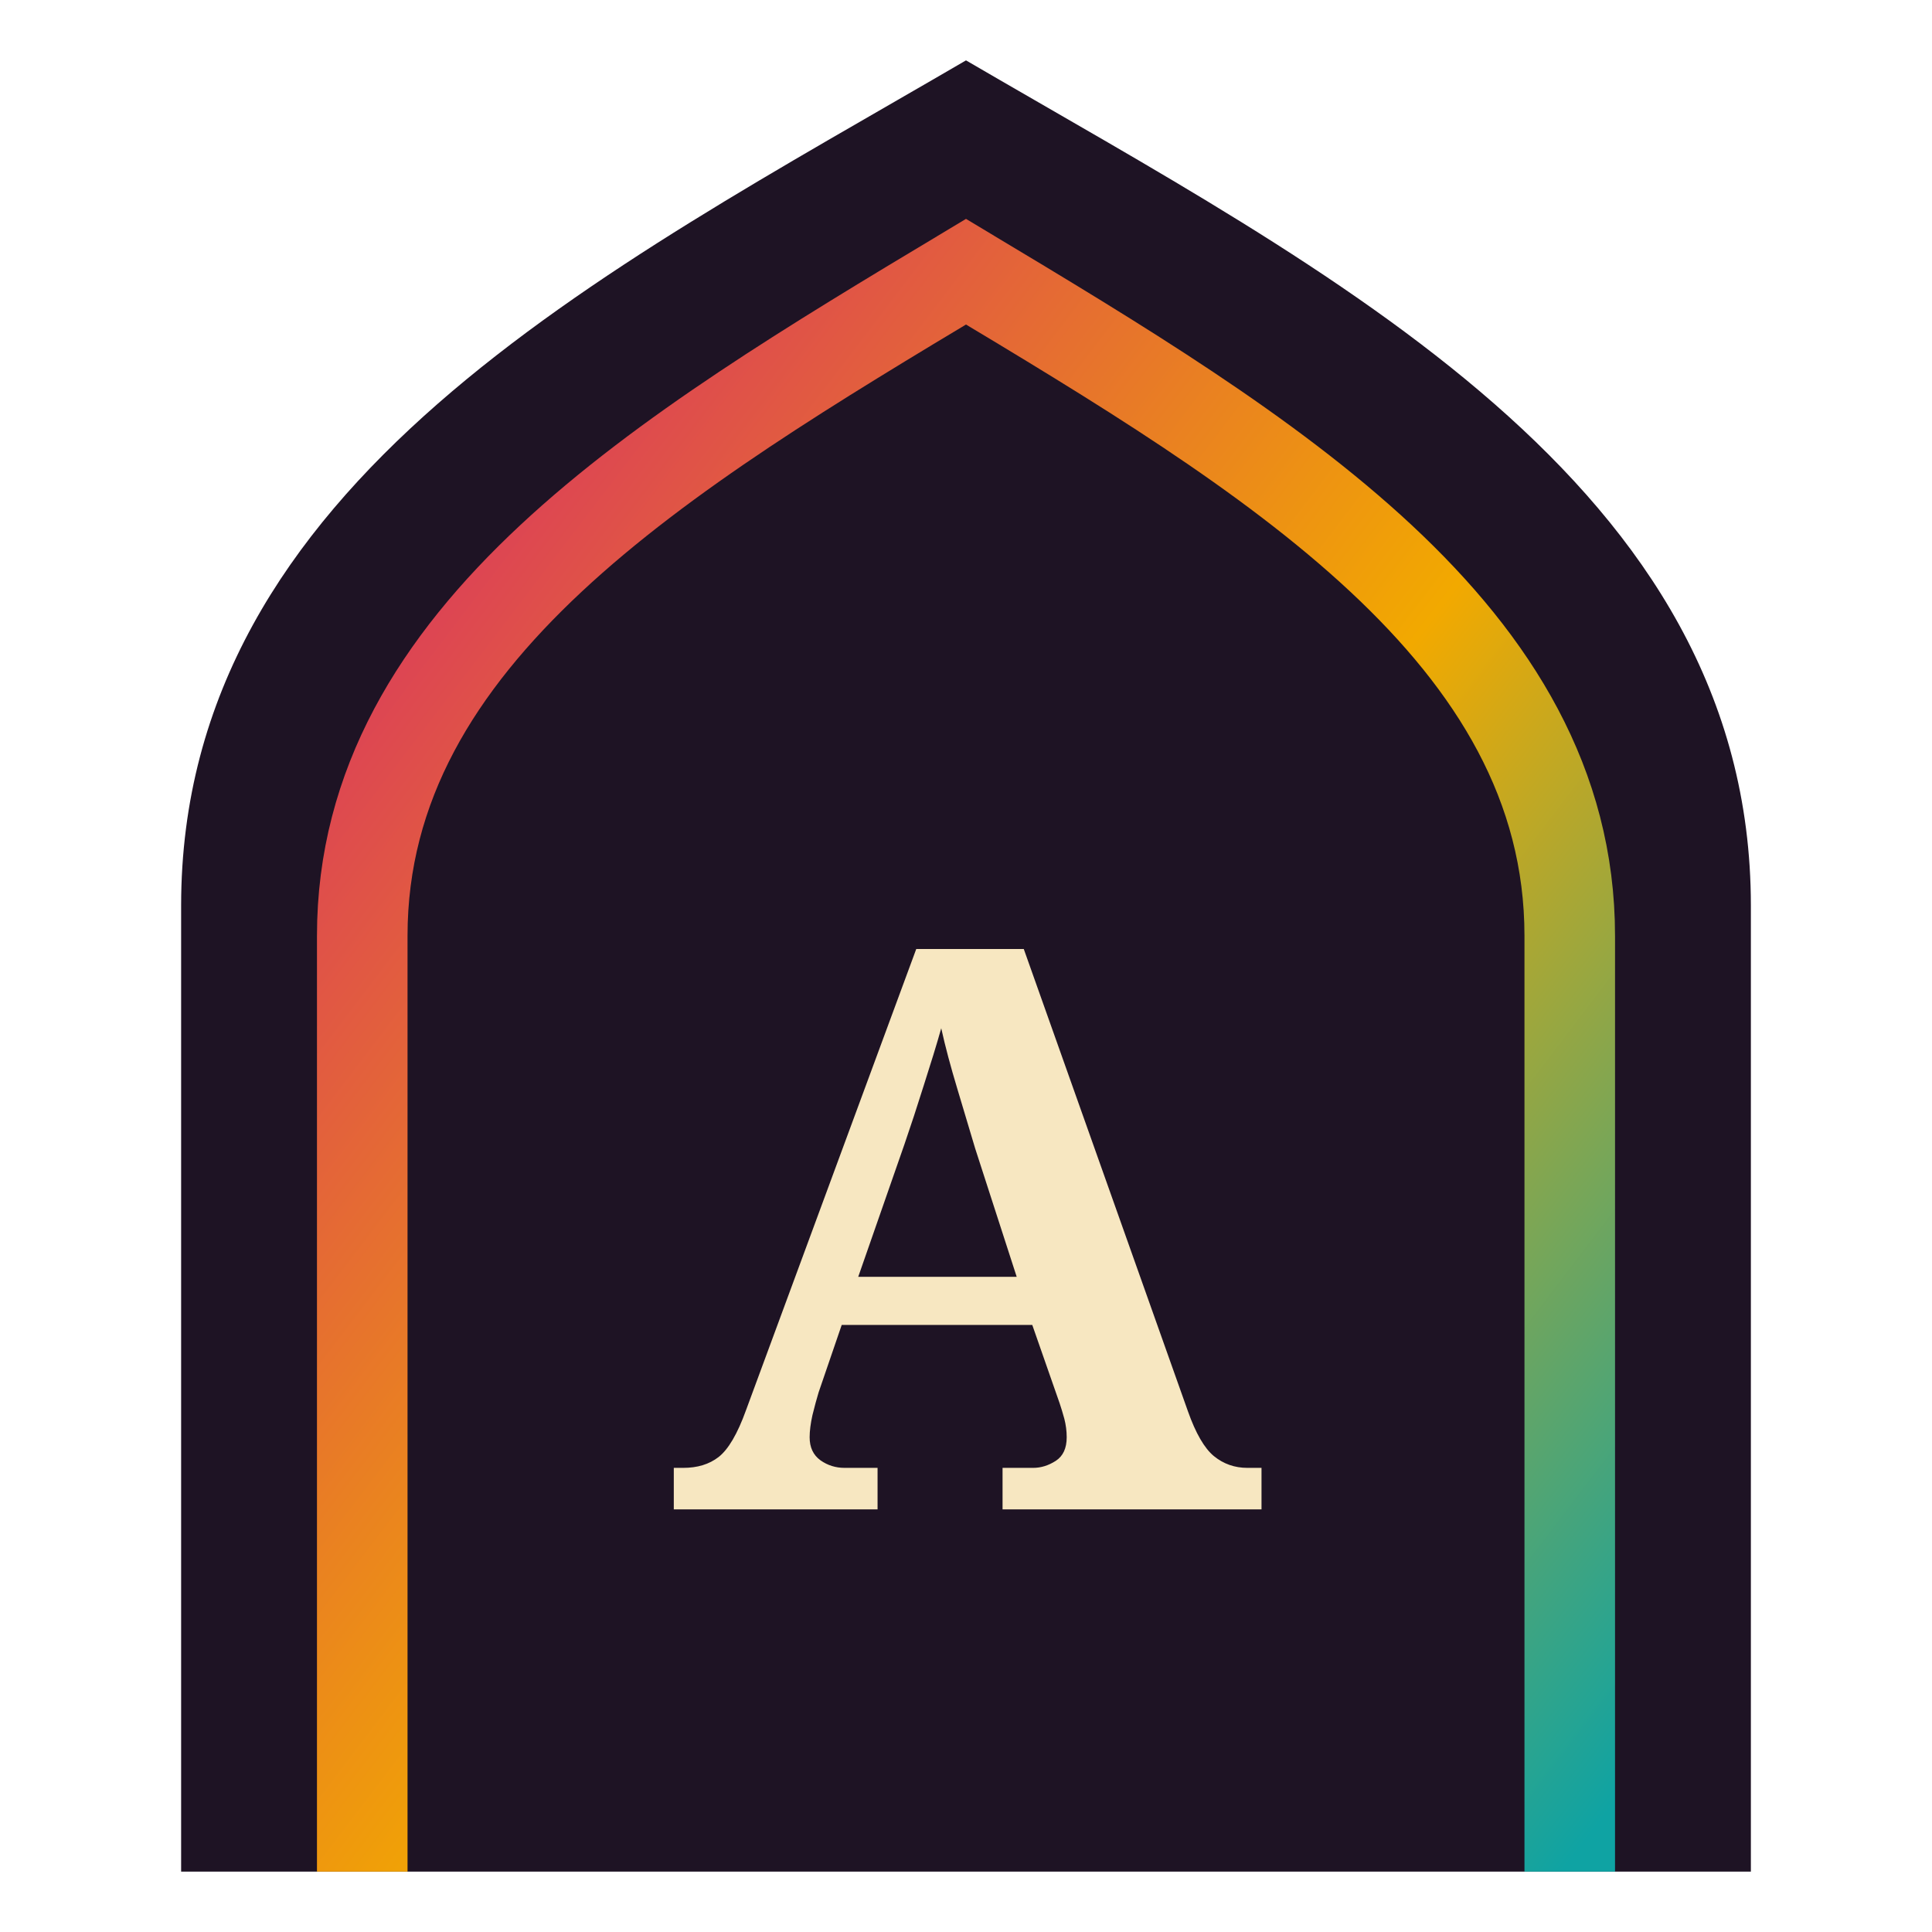
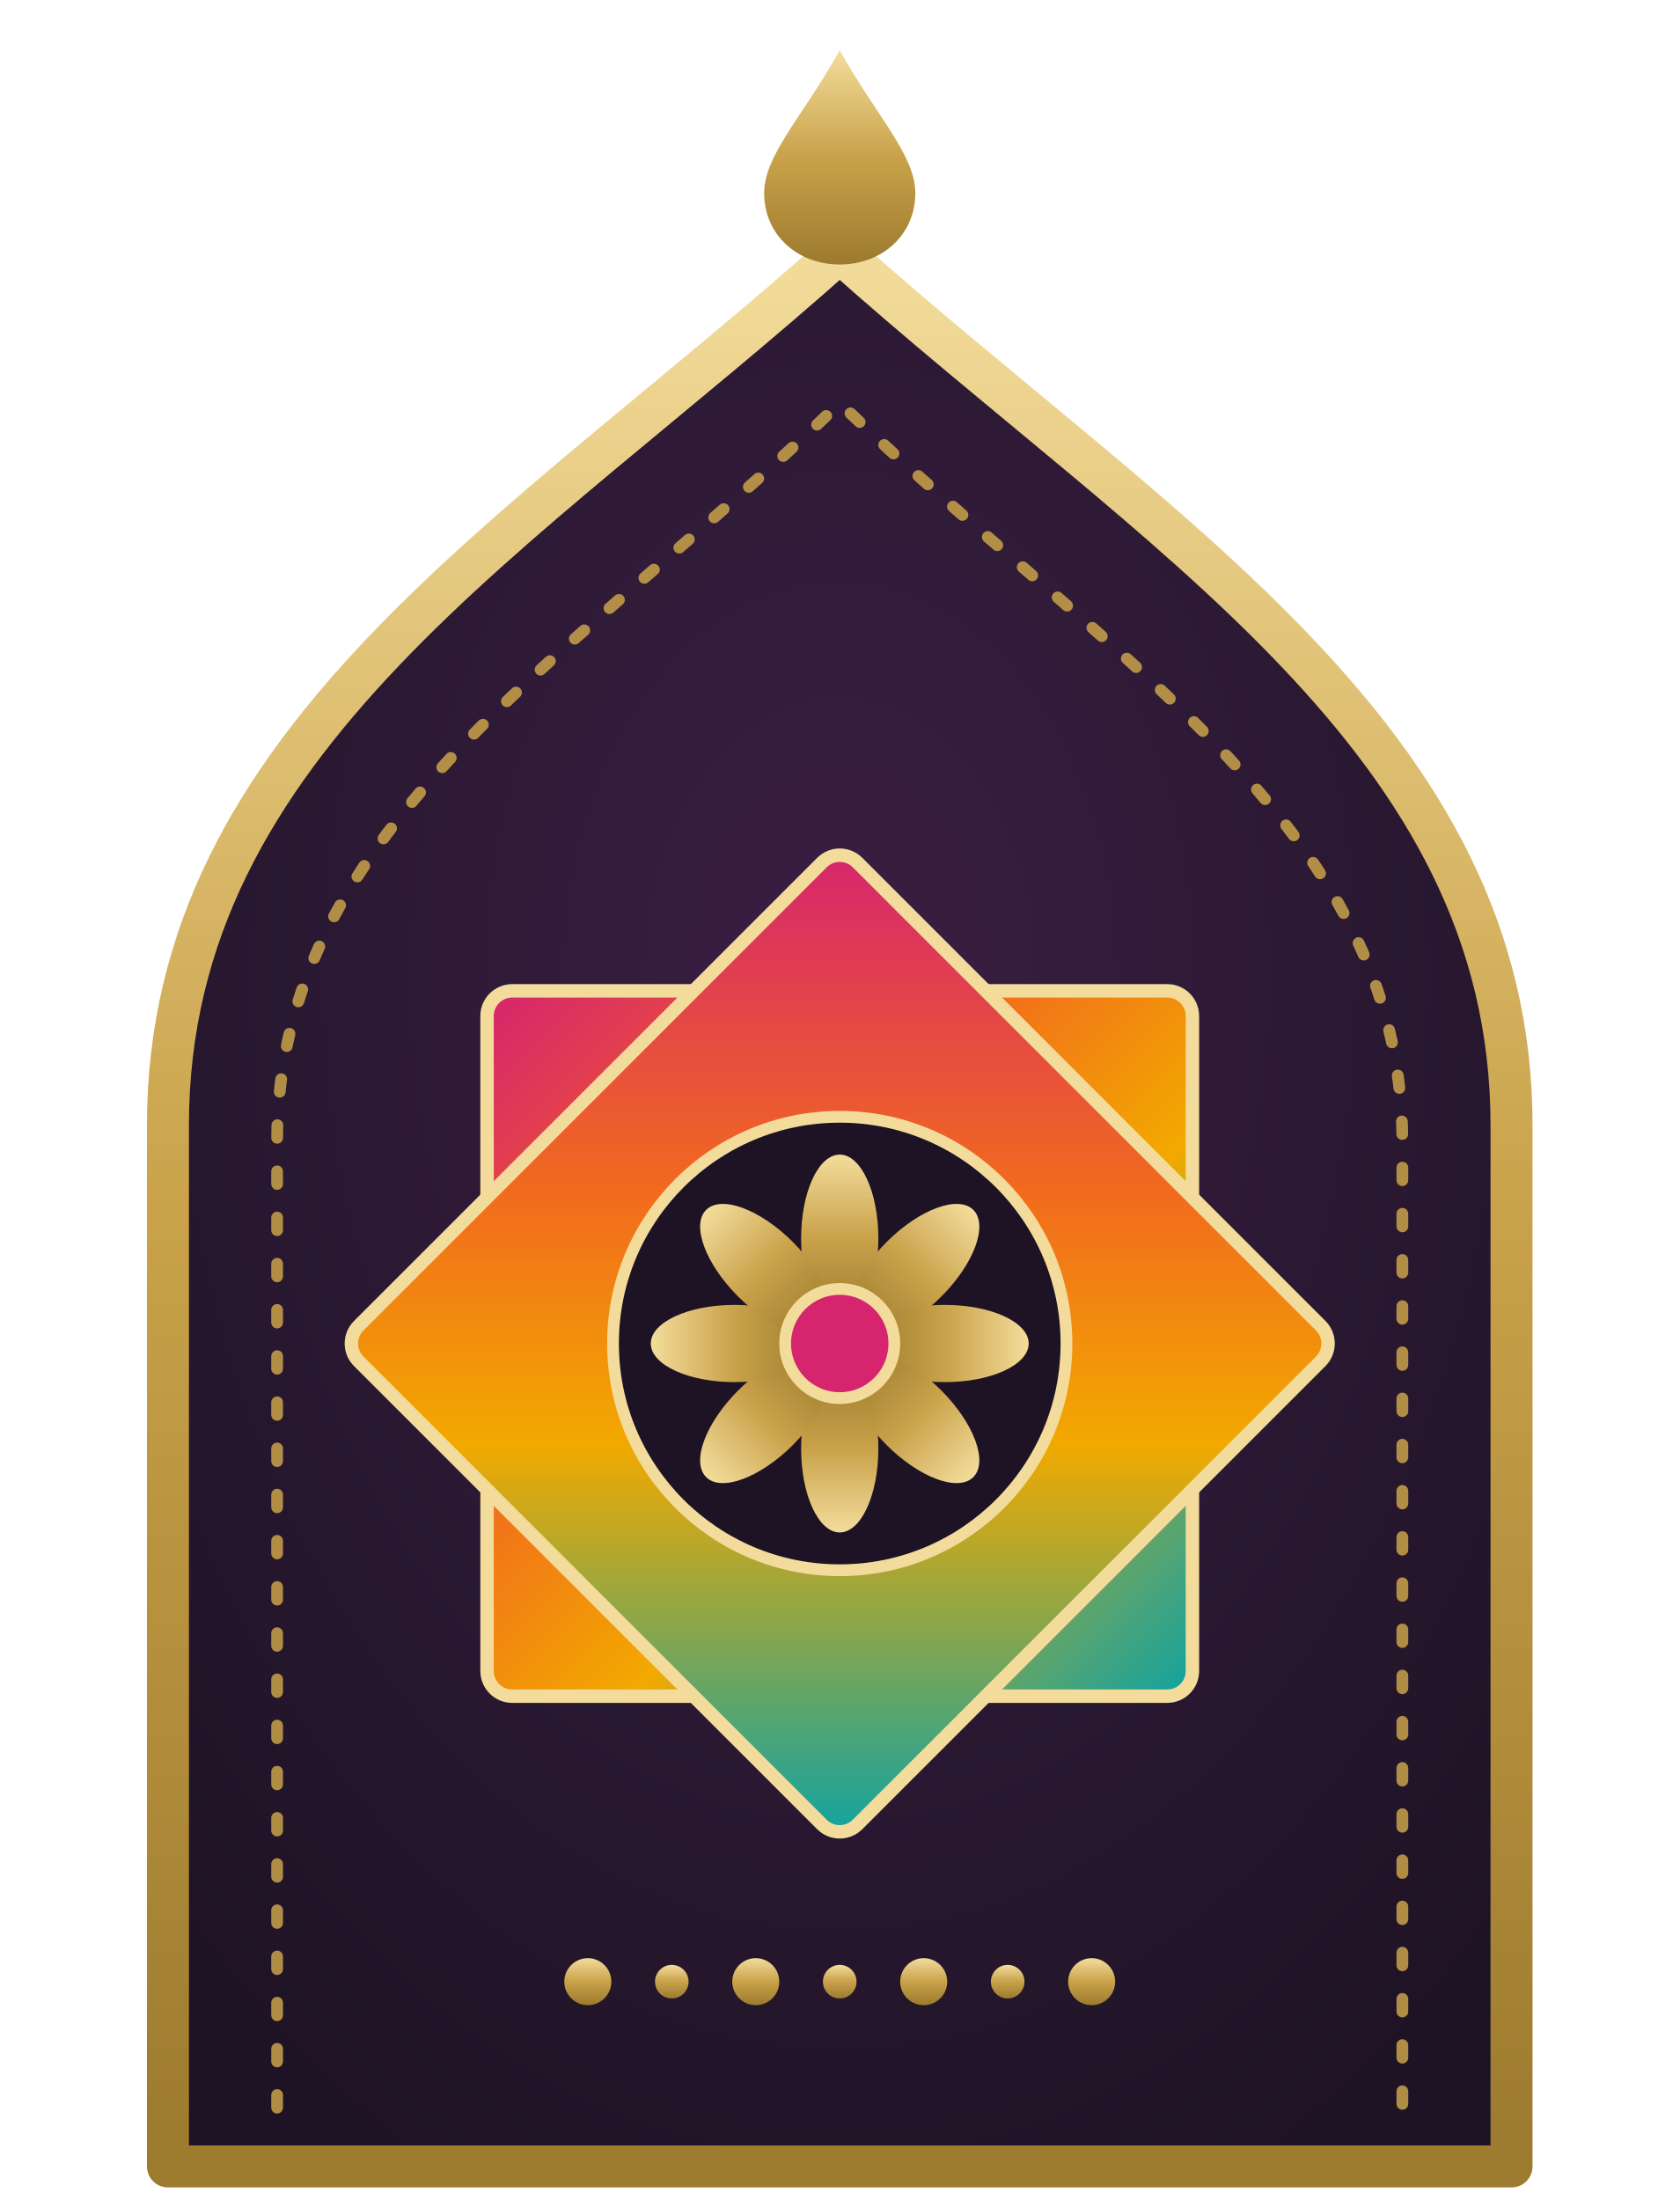
- <svg xmlns="http://www.w3.org/2000/svg" viewBox="0 0 64 64">
+ <svg xmlns="http://www.w3.org/2000/svg" viewBox="0 -22 200 262" role="img" aria-label="Aarzu">
  <defs>
-     <linearGradient id="g" x1="0" y1="0" x2="1" y2="1">
+     <linearGradient id="az-truck" x1="0" y1="0" x2="1" y2="1">
      <stop offset="0" stop-color="#D6246E" />
-       <stop offset=".55" stop-color="#F2A900" />
+       <stop offset=".35" stop-color="#F26B1D" />
+       <stop offset=".6" stop-color="#F2A900" />
      <stop offset="1" stop-color="#0FA3A3" />
    </linearGradient>
+     <linearGradient id="az-ur" x1="0" y1="0" x2="1" y2="0">
+       <stop offset="0" stop-color="#D6246E" />
+       <stop offset=".45" stop-color="#F26B1D" />
+       <stop offset=".75" stop-color="#E9A825" />
+       <stop offset="1" stop-color="#0FA3A3" />
+     </linearGradient>
+     <linearGradient id="az-gold" x1="0" y1="0" x2="0" y2="1">
+       <stop offset="0" stop-color="#F3DC9B" />
+       <stop offset=".5" stop-color="#C9A24A" />
+       <stop offset="1" stop-color="#9C7A2E" />
+     </linearGradient>
+     <radialGradient id="az-night" cx="50%" cy="38%" r="70%">
+       <stop offset="0" stop-color="#3A1F44" />
+       <stop offset="1" stop-color="#1E1324" />
+     </radialGradient>
  </defs>
-   <path d="M6 62V30C6 16 20 9 32 2C44 9 58 16 58 30V62Z" fill="#1E1324" />
-   <path d="M12 62V31C12 21 22 15 32 9C42 15 52 21 52 31V62" fill="none" stroke="url(#g)" stroke-width="3" />
-   <text x="32" y="50" text-anchor="middle" font-family="Georgia,serif" font-size="26" font-weight="700" fill="#F7E7C1">A</text>
+   <path d="M20 236V112C20 66 62 42 100 8C138 42 180 66 180 112V236Z" fill="url(#az-night)" />
+   <path d="M20 236V112C20 66 62 42 100 8C138 42 180 66 180 112V236Z" fill="none" stroke="url(#az-gold)" stroke-width="5" stroke-linejoin="round" />
+   <path d="M33 229V114C33 76 69 56 100 26C131 56 167 76 167 114V229" fill="none" stroke="#C9A24A" stroke-width="1.4" stroke-dasharray="1.5 4" stroke-linecap="round" opacity=".85" />
+   <path d="M100 -16C104.5 -8 109 -3.5 109 1C109 6 105 9.5 100 9.5C95 9.5 91 6 91 1C91 -3.5 95.5 -8 100 -16Z" fill="url(#az-gold)" />
+   <g fill="url(#az-truck)" stroke="#F3DC9B" stroke-width="1.6" stroke-linejoin="round">
+     <rect x="58" y="96" width="84" height="84" rx="3" transform="rotate(0 100 138)" />
+     <rect x="58" y="96" width="84" height="84" rx="3" transform="rotate(45 100 138)" />
+   </g>
+   <circle cx="100" cy="138" r="27" fill="#1E1324" stroke="#F3DC9B" stroke-width="1.4" />
+   <g fill="url(#az-gold)">
+     <ellipse cx="100" cy="125.5" rx="4.6" ry="10" transform="rotate(0 100 138)" />
+     <ellipse cx="100" cy="125.5" rx="4.6" ry="10" transform="rotate(45 100 138)" />
+     <ellipse cx="100" cy="125.5" rx="4.6" ry="10" transform="rotate(90 100 138)" />
+     <ellipse cx="100" cy="125.5" rx="4.6" ry="10" transform="rotate(135 100 138)" />
+     <ellipse cx="100" cy="125.5" rx="4.6" ry="10" transform="rotate(180 100 138)" />
+     <ellipse cx="100" cy="125.5" rx="4.6" ry="10" transform="rotate(225 100 138)" />
+     <ellipse cx="100" cy="125.5" rx="4.6" ry="10" transform="rotate(270 100 138)" />
+     <ellipse cx="100" cy="125.5" rx="4.6" ry="10" transform="rotate(315 100 138)" />
+   </g>
+   <circle cx="100" cy="138" r="6.5" fill="#D6246E" stroke="#F3DC9B" stroke-width="1.4" />
+   <g fill="url(#az-gold)">
+     <circle cx="70" cy="214" r="2.8" />
+     <circle cx="80" cy="214" r="2" />
+     <circle cx="90" cy="214" r="2.8" />
+     <circle cx="100" cy="214" r="2" />
+     <circle cx="110" cy="214" r="2.8" />
+     <circle cx="120" cy="214" r="2" />
+     <circle cx="130" cy="214" r="2.8" />
+   </g>
+   <path d="M12 236H188" stroke="url(#az-gold)" stroke-width="5" stroke-linecap="round" />
</svg>
